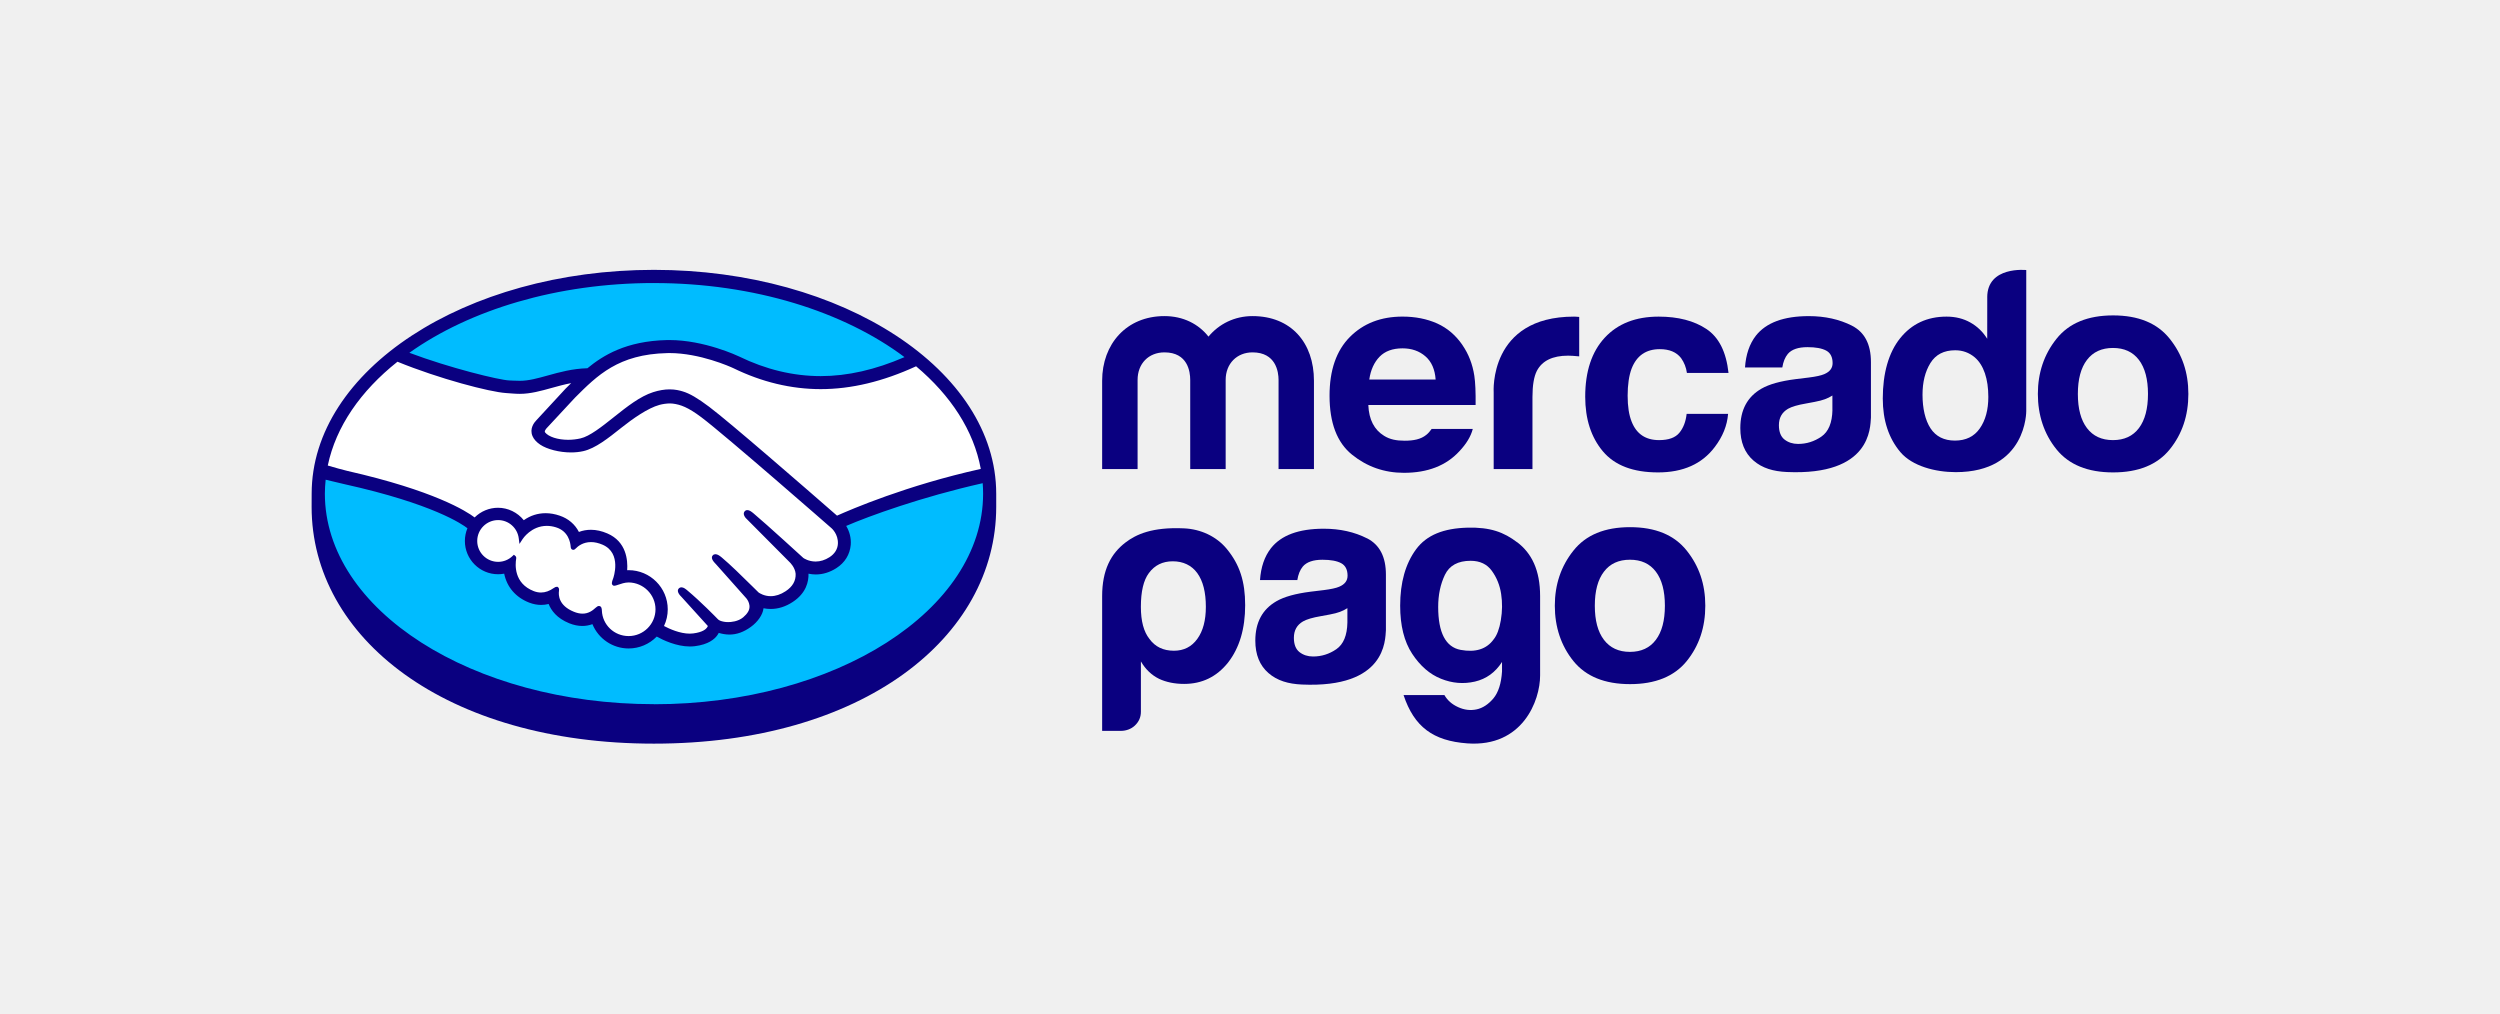
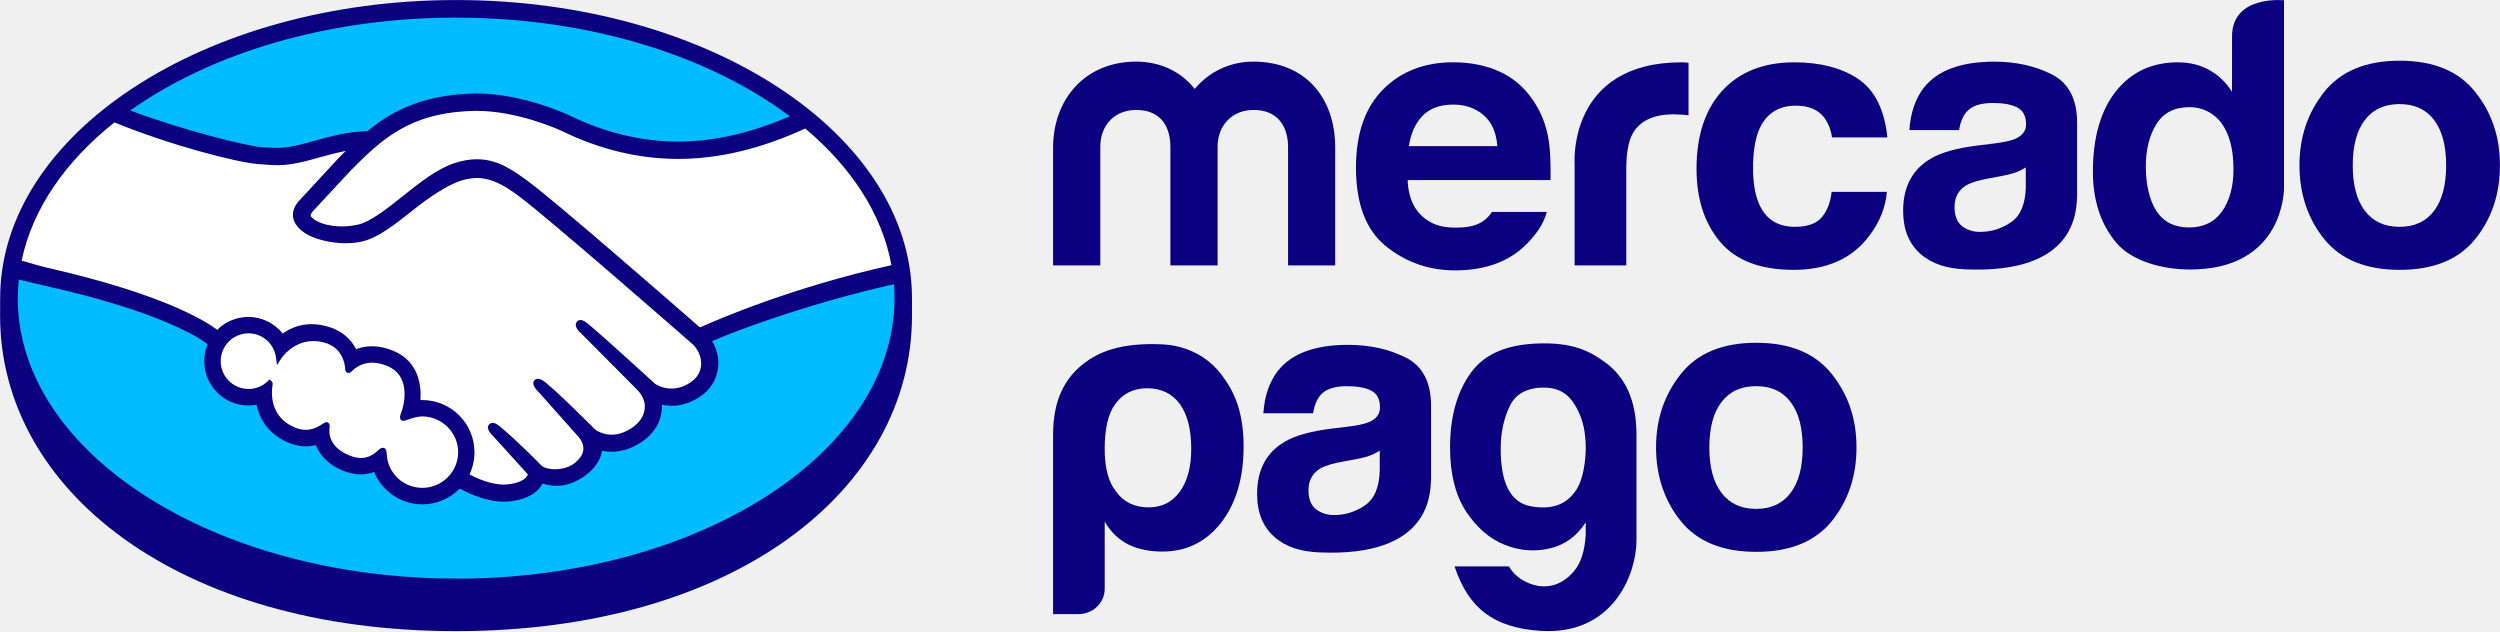
- <svg xmlns="http://www.w3.org/2000/svg" id="logos" viewBox="0 0 1048.82 425.2">
+ <svg xmlns="http://www.w3.org/2000/svg" id="logos" viewBox="130.7 113.2 787.4 198.8">
  <defs>
    <style>
      .cls-1 {
        fill: #0a0080;
      }

      .cls-1, .cls-2, .cls-3 {
        stroke-width: 0px;
      }

      .cls-2 {
        fill: #fff;
      }

      .cls-3 {
        fill: #00bcff;
      }
    </style>
  </defs>
  <path class="cls-3" d="m274.38,116.94c-77.83,0-140.91,40.36-140.91,90.15s63.09,94.05,140.91,94.05,140.91-44.27,140.91-94.05-63.09-90.15-140.91-90.15Z" />
  <path class="cls-2" d="m228.53,179.22c-.07.14-1.45,1.56-.55,2.71,2.18,2.78,8.91,4.38,15.72,2.85,4.05-.91,9.25-5.04,14.28-9.03,5.45-4.33,10.86-8.67,16.3-10.39,5.76-1.83,9.45-1.05,11.89-.31,2.67.8,5.82,2.56,10.84,6.32,9.45,7.1,47.43,40.26,54,45.99,5.28-2.39,30.47-12.56,62.39-19.6-2.78-17.02-13.01-33.25-28.72-45.99-21.89,9.19-50.42,14.7-76.58,1.93-.13-.05-14.29-6.75-28.25-6.42-20.75.48-29.74,9.46-39.25,18.97l-12.05,12.99Z" />
  <path class="cls-2" d="m349.44,220.97c-.45-.4-44.67-39.09-54.69-46.62-5.8-4.35-9.02-5.46-12.41-5.89-1.76-.23-4.2.1-5.9.57-4.66,1.27-10.75,5.34-16.16,9.63-5.6,4.46-10.88,8.66-15.79,9.76-6.26,1.4-13.91-.25-17.4-2.61-1.41-.95-2.41-2.05-2.89-3.16-1.29-2.99,1.09-5.38,1.48-5.78l12.2-13.2c1.42-1.41,2.85-2.83,4.31-4.23-3.94.51-7.58,1.52-11.12,2.5-4.42,1.24-8.68,2.42-12.98,2.42-1.8,0-11.42-1.58-13.25-2.07-11.05-3.02-23.56-5.97-38.04-12.73-17.35,12.91-28.65,28.77-32,46.56,2.49.66,9.02,2.15,10.71,2.52,39.26,8.73,51.49,17.72,53.71,19.6,2.4-2.67,5.87-4.36,9.73-4.36,4.35,0,8.26,2.19,10.64,5.56,2.25-1.78,5.35-3.3,9.36-3.29,1.82,0,3.71.34,5.62.98,4.43,1.52,6.72,4.47,7.9,7.14,1.48-.67,3.31-1.17,5.46-1.16,2.12,0,4.32.48,6.53,1.44,7.24,3.11,8.36,10.22,7.71,15.58.52-.06,1.04-.08,1.56-.08,8.58,0,15.56,6.98,15.56,15.57,0,2.66-.68,5.16-1.86,7.35,2.34,1.31,8.29,4.28,13.52,3.62,4.17-.53,5.76-1.95,6.32-2.76.39-.55.8-1.2.42-1.66l-11.08-12.3s-1.82-1.73-1.22-2.39c.62-.68,1.75.3,2.55.96,5.64,4.71,12.52,11.81,12.52,11.81.12.08.57.98,3.12,1.43,2.19.39,6.07.17,8.76-2.04.67-.56,1.35-1.25,1.93-1.97-.05.04-.09.08-.13.1,2.84-3.63-.32-7.29-.32-7.29l-12.93-14.52s-1.85-1.71-1.22-2.4c.56-.6,1.75.3,2.56.98,4.09,3.42,9.88,9.23,15.42,14.66,1.09.79,5.96,3.8,12.41-.43,3.92-2.57,4.7-5.73,4.59-8.1-.27-3.15-2.73-5.4-2.73-5.4l-17.66-17.76s-1.87-1.59-1.21-2.4c.54-.68,1.75.3,2.55.96,5.62,4.71,20.86,18.68,20.86,18.68.22.15,5.48,3.9,11.99-.24,2.33-1.49,3.81-3.73,3.94-6.34.22-4.52-2.96-7.2-2.96-7.2Z" />
  <path class="cls-2" d="m263.76,243.48c-2.74-.03-5.74,1.6-6.13,1.36-.22-.14.17-1.24.42-1.88.27-.63,3.87-11.48-4.92-15.25-6.73-2.89-10.85.36-12.26,1.83-.37.38-.54.35-.58-.13-.14-1.96-1.01-7.24-6.82-9.02-8.3-2.54-13.64,3.25-14.99,5.35-.61-4.73-4.61-8.4-9.5-8.41-5.32,0-9.64,4.3-9.65,9.63,0,5.32,4.31,9.64,9.64,9.64,2.59,0,4.93-1.03,6.66-2.69.06.05.08.14.05.32-.41,2.39-1.15,11.04,7.92,14.57,3.64,1.41,6.73.36,9.29-1.43.76-.54.89-.31.78.41-.33,2.23.09,6.99,6.77,9.7,5.08,2.07,8.09-.04,10.07-1.87.86-.78,1.09-.65,1.14.56.24,6.44,5.59,11.56,12.09,11.57,6.7,0,12.13-5.41,12.13-12.1,0-6.7-5.42-12.06-12.12-12.13Z" />
  <path class="cls-1" d="m274.35,113.21c-79.31,0-143.6,42.18-143.6,93.92,0,1.34-.02,5.03-.02,5.5,0,54.9,56.19,99.35,143.6,99.35s143.61-44.45,143.61-99.34v-5.51c0-51.74-64.29-93.92-143.59-93.92Zm137.12,83.51c-31.21,6.94-54.49,17.01-60.32,19.61-13.62-11.89-45.1-39.26-53.63-45.66-4.87-3.67-8.2-5.6-11.12-6.47-1.31-.4-3.12-.85-5.45-.85-2.17,0-4.5.39-6.93,1.17-5.51,1.75-11,6.11-16.31,10.33l-.27.22c-4.95,3.93-10.06,8-13.93,8.86-1.69.38-3.43.58-5.16.58-4.34,0-8.23-1.26-9.69-3.12-.24-.31-.08-.81.48-1.52l.07-.1,11.99-12.91c9.39-9.39,18.25-18.25,38.66-18.72.34-.01.68-.02,1.02-.02,12.7.01,25.4,5.69,26.83,6.36,11.91,5.81,24.21,8.76,36.56,8.77,12.85,0,26.11-3.17,40.05-9.58,14.56,12.24,24.21,26.99,27.15,43.06Zm-137.1-77.97c42.1,0,79.76,12.07,105.09,31.07-12.24,5.3-23.91,7.97-35.17,7.97-11.52-.01-23.03-2.78-34.21-8.23-.59-.28-14.61-6.89-29.2-6.9-.38,0-.77,0-1.15.01-17.14.4-26.8,6.49-33.29,11.82-6.31.16-11.76,1.68-16.61,3.03-4.33,1.2-8.06,2.24-11.7,2.24-1.5,0-4.2-.14-4.44-.15-4.18-.13-25.18-5.28-41.95-11.61,25.27-17.96,61.89-29.26,102.64-29.26Zm-107.61,33.01c17.51,7.16,38.76,12.7,45.48,13.13,1.87.12,3.87.34,5.87.34,4.46,0,8.91-1.25,13.21-2.45,2.54-.71,5.35-1.49,8.3-2.05-.79.77-1.58,1.56-2.37,2.35l-12.17,13.17c-.96.97-3.04,3.55-1.67,6.73.54,1.28,1.65,2.51,3.2,3.55,2.9,1.95,8.1,3.28,12.92,3.28,1.83,0,3.57-.18,5.15-.54,5.11-1.14,10.46-5.41,16.13-9.92,4.52-3.59,10.94-8.15,15.86-9.49,1.38-.37,3.06-.61,4.42-.61.41,0,.79.02,1.14.07,3.24.41,6.38,1.51,11.99,5.72,10,7.51,54.22,46.2,54.65,46.58.03.02,2.85,2.46,2.65,6.5-.11,2.26-1.36,4.26-3.54,5.65-1.89,1.2-3.83,1.81-5.8,1.81-2.96,0-4.99-1.39-5.13-1.48-.16-.13-15.31-14.03-20.89-18.7-.89-.74-1.75-1.4-2.62-1.4-.47,0-.88.2-1.16.55-.88,1.08.1,2.58,1.26,3.56l17.7,17.8s2.21,2.06,2.45,4.79c.14,2.95-1.27,5.42-4.2,7.34-2.09,1.38-4.2,2.07-6.27,2.07-2.72,0-4.63-1.24-5.05-1.53l-2.54-2.5c-4.64-4.57-9.43-9.29-12.94-12.21-.86-.71-1.77-1.37-2.64-1.37-.43,0-.82.16-1.12.48-.4.44-.68,1.24.32,2.57.4.55.89,1,.89,1l12.91,14.51c.1.13,2.66,3.17.29,6.19l-.46.58c-.39.42-.8.82-1.2,1.16-2.2,1.81-5.14,2-6.31,2-.63,0-1.22-.05-1.75-.15-1.27-.23-2.13-.58-2.55-1.07l-.16-.16c-.7-.73-7.21-7.38-12.6-11.87-.71-.6-1.6-1.34-2.51-1.34-.45,0-.85.18-1.17.52-1.06,1.17.54,2.91,1.22,3.55l11.01,12.15c-.01.11-.15.36-.41.74-.4.55-1.73,1.88-5.73,2.38-.48.06-.98.09-1.46.09-4.12,0-8.52-2-10.79-3.2,1.03-2.18,1.57-4.58,1.57-6.98,0-9.07-7.36-16.44-16.43-16.45-.19,0-.4,0-.59.01.29-4.14-.29-11.98-8.34-15.43-2.32-1-4.63-1.52-6.87-1.52-1.76,0-3.45.3-5.04.91-1.67-3.24-4.44-5.6-8.04-6.83-2-.69-3.98-1.04-5.9-1.04-3.35,0-6.44.99-9.19,2.94-2.64-3.28-6.62-5.22-10.81-5.22-3.67,0-7.2,1.47-9.81,4.06-3.43-2.62-17.03-11.26-53.44-19.53-1.74-.39-5.69-1.52-8.17-2.25,3.41-16.34,13.8-31.27,29.2-43.52Zm67.54,94.78l-.39-.35h-.4c-.32,0-.66.13-1.11.45-1.86,1.31-3.63,1.94-5.44,1.94-1,0-2.02-.2-3.04-.59-8.44-3.29-7.78-11.25-7.36-13.65.06-.49-.06-.86-.37-1.12l-.6-.49-.56.53c-1.65,1.59-3.8,2.45-6.06,2.45-4.83,0-8.77-3.93-8.76-8.77,0-4.83,3.94-8.76,8.78-8.75,4.37,0,8.09,3.28,8.64,7.65l.3,2.35,1.29-1.99c.14-.23,3.69-5.59,10.2-5.58,1.24,0,2.52.2,3.81.6,5.19,1.58,6.07,6.29,6.2,8.25.09,1.14.91,1.2,1.06,1.2.45,0,.78-.28,1.01-.53.98-1.02,3.11-2.72,6.45-2.72,1.53,0,3.15.37,4.83,1.09,8.25,3.54,4.51,14.02,4.47,14.13-.71,1.74-.74,2.5-.07,2.95l.32.15h.24c.37,0,.83-.16,1.6-.42,1.12-.39,2.81-.97,4.4-.97h0c6.21.07,11.26,5.13,11.26,11.26,0,6.2-5.06,11.24-11.27,11.24-6.07,0-11.01-4.73-11.23-10.74-.02-.52-.07-1.88-1.23-1.88-.47,0-.89.29-1.36.72-1.34,1.24-3.04,2.49-5.52,2.49-1.13,0-2.35-.26-3.64-.79-6.41-2.6-6.5-7-6.24-8.77.07-.47.09-.96-.23-1.35Zm40.07,48.88c-76.26,0-138.08-39.55-138.08-88.33,0-1.96.14-3.91.33-5.84.61.15,6.67,1.59,7.92,1.88,37.19,8.26,49.48,16.85,51.56,18.48-.7,1.69-1.07,3.51-1.07,5.35,0,7.69,6.25,13.95,13.93,13.95.86,0,1.72-.08,2.56-.24,1.16,5.66,4.86,9.95,10.51,12.15,1.65.63,3.32.96,4.97.96,1.06,0,2.13-.13,3.17-.39,1.05,2.65,3.39,5.96,8.65,8.09,1.84.74,3.68,1.13,5.47,1.13,1.46,0,2.89-.26,4.25-.76,2.52,6.13,8.51,10.2,15.19,10.2,4.43,0,8.68-1.8,11.78-4.99,2.65,1.48,8.25,4.15,13.91,4.16.73,0,1.41-.05,2.11-.13,5.62-.71,8.23-2.91,9.43-4.62.22-.3.41-.62.58-.95,1.32.38,2.78.69,4.46.7,3.07,0,6.01-1.05,8.99-3.21,2.93-2.11,5.01-5.14,5.31-7.72,0-.03,0-.07.01-.11.99.2,2,.3,3.01.3,3.16,0,6.27-.98,9.24-2.93,5.73-3.75,6.72-8.66,6.63-11.87,1.01.21,2.03.32,3.05.32,2.96,0,5.88-.89,8.65-2.66,3.55-2.27,5.69-5.75,6.02-9.79.21-2.75-.47-5.53-1.91-7.91,9.58-4.13,31.48-12.12,57.27-17.93.11,1.46.17,2.93.17,4.41,0,48.78-61.82,88.33-138.07,88.33Z" />
  <g>
    <path class="cls-1" d="m910.26,142.12c-5.21-6.54-13.13-9.8-23.75-9.8s-18.53,3.27-23.74,9.8c-5.22,6.53-7.83,14.25-7.83,23.16s2.61,16.81,7.83,23.26c5.21,6.43,13.13,9.65,23.74,9.65s18.54-3.22,23.75-9.65c5.22-6.45,7.82-14.19,7.82-23.26s-2.6-16.63-7.82-23.16Zm-12.92,37.48c-2.53,3.35-6.15,5.04-10.89,5.04s-8.36-1.69-10.91-5.04c-2.55-3.35-3.82-8.13-3.82-14.32s1.27-10.95,3.82-14.29c2.55-3.34,6.19-5.01,10.91-5.01s8.35,1.67,10.89,5.01c2.53,3.34,3.8,8.11,3.8,14.29s-1.27,10.97-3.8,14.32Z" />
    <path class="cls-1" d="m776.98,136.65c-5.29-2.68-11.34-4.03-18.15-4.03-10.47,0-17.86,2.73-22.17,8.18-2.71,3.49-4.22,7.95-4.58,13.37h15.65c.38-2.4,1.15-4.29,2.31-5.69,1.61-1.89,4.36-2.84,8.23-2.84,3.46,0,6.08.48,7.88,1.45,1.78.96,2.68,2.72,2.68,5.26,0,2.09-1.16,3.61-3.49,4.61-1.3.57-3.46,1.04-6.48,1.42l-5.55.68c-6.3.8-11.08,2.13-14.32,3.99-5.92,3.41-8.88,8.93-8.88,16.55,0,5.87,1.83,10.41,5.52,13.61,3.67,3.21,8.34,4.55,13.98,4.81,35.37,1.59,34.98-18.64,35.3-22.84v-23.27c0-7.47-2.65-12.55-7.93-15.25Zm-8.22,35.32c-.11,5.42-1.66,9.15-4.64,11.2-2.99,2.05-6.24,3.07-9.78,3.07-2.24,0-4.14-.63-5.7-1.85-1.56-1.23-2.34-3.24-2.34-6.01,0-3.1,1.28-5.39,3.83-6.88,1.51-.87,3.99-1.61,7.45-2.2l3.69-.69c1.84-.35,3.28-.73,4.34-1.13,1.07-.38,2.1-.9,3.13-1.55v6.03Z" />
    <path class="cls-1" d="m696.32,146.48c4.05,0,7.01,1.25,8.94,3.75,1.31,1.84,2.13,3.93,2.45,6.24h17.45c-.95-8.81-4.03-14.95-9.24-18.43-5.22-3.47-11.9-5.21-20.07-5.21-9.61,0-17.15,2.95-22.61,8.84-5.46,5.9-8.2,14.15-8.2,24.75,0,9.38,2.47,17.04,7.42,22.93,4.95,5.89,12.66,8.84,23.14,8.84s18.42-3.53,23.76-10.61c3.35-4.38,5.23-9.03,5.62-13.94h-17.39c-.36,3.25-1.37,5.9-3.06,7.94-1.67,2.03-4.5,3.06-8.5,3.06-5.63,0-9.47-2.57-11.5-7.72-1.12-2.75-1.69-6.38-1.69-10.91s.57-8.54,1.69-11.43c2.12-5.39,6.05-8.1,11.79-8.1Z" />
    <path class="cls-1" d="m660.36,132.83c-35.85,0-33.72,31.73-33.72,31.73v32.24h16.27v-30.23c0-4.96.63-8.62,1.86-11.01,2.23-4.23,6.6-6.35,13.1-6.35.49,0,1.13.03,1.92.07.79.04,1.69.11,2.73.23v-16.55c-.72-.05-1.19-.07-1.39-.1-.21-.02-.46-.03-.77-.03Z" />
    <path class="cls-1" d="m613.6,144.85c-2.81-4.16-6.38-7.21-10.68-9.15-4.31-1.92-9.15-2.88-14.52-2.88-9.06,0-16.42,2.85-22.1,8.56-5.67,5.72-8.52,13.92-8.52,24.63,0,11.43,3.15,19.67,9.44,24.74,6.28,5.06,13.54,7.61,21.76,7.61,9.96,0,17.71-3.01,23.24-9.02,2.99-3.16,4.86-6.29,5.65-9.38h-17.26c-.68.98-1.41,1.81-2.22,2.46-2.3,1.89-5.42,2.47-9.09,2.47-3.47,0-6.2-.52-8.66-2.07-4.06-2.5-6.35-6.72-6.59-12.91h45.01c.06-5.34-.11-9.43-.54-12.27-.74-4.84-2.4-9.1-4.92-12.77Zm-39.15,14.38c.58-4.02,2.03-7.2,4.3-9.56,2.29-2.35,5.5-3.53,9.65-3.53,3.81,0,7.01,1.11,9.59,3.34,2.57,2.22,4,5.48,4.3,9.75h-27.83Z" />
    <path class="cls-1" d="m525.46,132.61c-7.55,0-14.08,3.31-18.47,8.61-4.17-5.3-10.59-8.61-18.48-8.61-15.89,0-26.13,11.67-26.13,27.12v37.06h14.87v-37.41c0-6.83,4.62-11.55,11.27-11.55,9.8,0,10.81,8.13,10.81,11.55v37.41h14.87v-37.41c0-6.83,4.73-11.55,11.26-11.55,9.8,0,10.93,8.13,10.93,11.55v37.41h14.85v-37.06c0-15.93-9.56-27.12-25.79-27.12Z" />
    <path class="cls-1" d="m833.71,124.7l-.02,17.43c-1.81-2.92-4.17-5.2-7.08-6.83-2.9-1.64-6.23-2.47-9.98-2.47-8.13,0-14.6,3.03-19.46,9.06-4.86,6.05-7.29,14.77-7.29,25.31,0,9.15,2.47,16.65,7.4,22.49,4.93,5.83,14.6,8.39,23.19,8.39,29.95,0,29.6-25.68,29.6-25.68v-59.11s-16.37-1.75-16.37,11.41Zm-3.13,55.04c-2.37,3.4-5.86,5.1-10.43,5.1s-7.98-1.72-10.23-5.13c-2.25-3.43-3.37-8.41-3.37-14.11,0-5.3,1.1-9.72,3.31-13.29,2.21-3.57,5.67-5.36,10.4-5.36,3.1,0,5.82.98,8.17,2.94,3.81,3.25,5.73,9.09,5.73,16.64,0,5.4-1.2,9.81-3.58,13.21Z" />
  </g>
  <path class="cls-1" d="m496.75,221.66c-13.4-.63-20.16,2.56-24.57,5.93-6.09,4.65-9.8,11.53-9.8,22.52v56.51h7.88c2.11,0,4.22-.73,5.77-2.16,1.74-1.6,2.61-3.56,2.61-5.86v-21.12c1.92,3.31,4.45,5.74,7.65,7.32,3.03,1.41,6.53,2.12,10.51,2.12,7.49,0,13.64-2.98,18.41-8.97,4.78-6.15,7.17-14.15,7.17-24.06s-2.26-16.97-7.68-23.57c-4.38-5.34-11.04-8.35-17.94-8.66Zm5.55,46.38c-2.39,3.31-5.66,4.96-9.8,4.96-4.46,0-7.89-1.64-10.28-4.96-2.39-2.99-3.59-7.45-3.59-13.45,0-6.43,1.11-11.16,3.34-14.15,2.4-3.29,5.75-4.96,10.05-4.96s7.89,1.66,10.28,4.96c2.4,3.31,3.59,8.02,3.59,14.15,0,5.68-1.19,10.14-3.59,13.45Z" />
  <path class="cls-1" d="m636.47,227.49c-5.53-4.19-11.18-6.38-20.89-6.12-9.86.27-17.03,3.03-21.49,9.07-4.46,6.05-6.68,13.95-6.68,23.68,0,8.33,1.68,15.04,5.04,20.17,3.37,5.1,7.4,8.6,12.1,10.47,4.68,1.89,9.42,2.28,14.2,1.19,4.77-1.11,8.57-3.84,11.39-8.24v3.99c-.32,5.03-1.53,8.8-3.63,11.32-2.13,2.5-4.47,4.04-7.06,4.59-2.56.54-5.16.24-7.73-.95-2.59-1.17-4.5-2.87-5.75-5.06h-17.14c4.44,13.34,12.41,19.23,26.77,20.27,23.16,1.67,30.54-17.94,30.52-28.52v-33.25c0-10.99-3.58-18.03-9.63-22.63Zm-6.81,32.66c-.63,3.68-1.64,6.4-3.06,8.12-2.97,4.08-7.6,5.53-13.84,4.37-6.27-1.19-9.4-7.2-9.4-18.03,0-5.03.93-9.51,2.82-13.45,1.88-3.91,5.47-5.89,10.79-5.89,3.91,0,6.89,1.42,8.92,4.24,2.04,2.83,3.34,6.05,3.88,9.67.55,3.61.5,7.27-.12,10.96Z" />
  <path class="cls-1" d="m573.49,225.84c-5.29-2.67-11.34-4.03-18.15-4.03-10.47,0-17.85,2.73-22.15,8.19-2.7,3.48-4.22,7.94-4.58,13.36h15.65c.38-2.39,1.15-4.29,2.3-5.68,1.61-1.89,4.36-2.85,8.23-2.85,3.47,0,6.09.48,7.88,1.45,1.78.96,2.67,2.72,2.67,5.26,0,2.08-1.16,3.62-3.49,4.6-1.3.57-3.46,1.04-6.48,1.42l-5.54.67c-6.3.8-11.09,2.13-14.31,3.99-5.93,3.41-8.88,8.92-8.88,16.54,0,5.87,1.83,10.41,5.52,13.61,3.67,3.21,8.34,4.55,13.99,4.81,35.36,1.58,34.96-18.64,35.28-22.84v-23.27c0-7.46-2.63-12.54-7.92-15.24Zm-8.22,35.31c-.1,5.43-1.66,9.15-4.63,11.2-2.98,2.05-6.24,3.07-9.78,3.07-2.24,0-4.13-.63-5.7-1.85-1.56-1.23-2.34-3.23-2.34-6,0-3.1,1.28-5.39,3.83-6.87,1.52-.87,3.99-1.61,7.45-2.2l3.7-.68c1.84-.35,3.29-.72,4.33-1.12,1.07-.39,2.11-.91,3.14-1.56v6.03Z" />
  <path class="cls-1" d="m707.61,230.97c-5.22-6.54-13.14-9.81-23.76-9.81s-18.52,3.26-23.73,9.81c-5.22,6.53-7.83,14.24-7.83,23.15s2.61,16.8,7.83,23.25c5.21,6.42,13.13,9.64,23.73,9.64s18.53-3.22,23.76-9.64c5.21-6.45,7.81-14.19,7.81-23.25s-2.6-16.62-7.81-23.15Zm-12.93,37.46c-2.53,3.36-6.15,5.05-10.87,5.05s-8.36-1.69-10.91-5.05c-2.56-3.35-3.83-8.12-3.83-14.31s1.27-10.95,3.83-14.29c2.54-3.34,6.18-5.01,10.91-5.01s8.35,1.67,10.87,5.01c2.53,3.34,3.79,8.1,3.79,14.29s-1.26,10.96-3.79,14.31Z" />
</svg>
